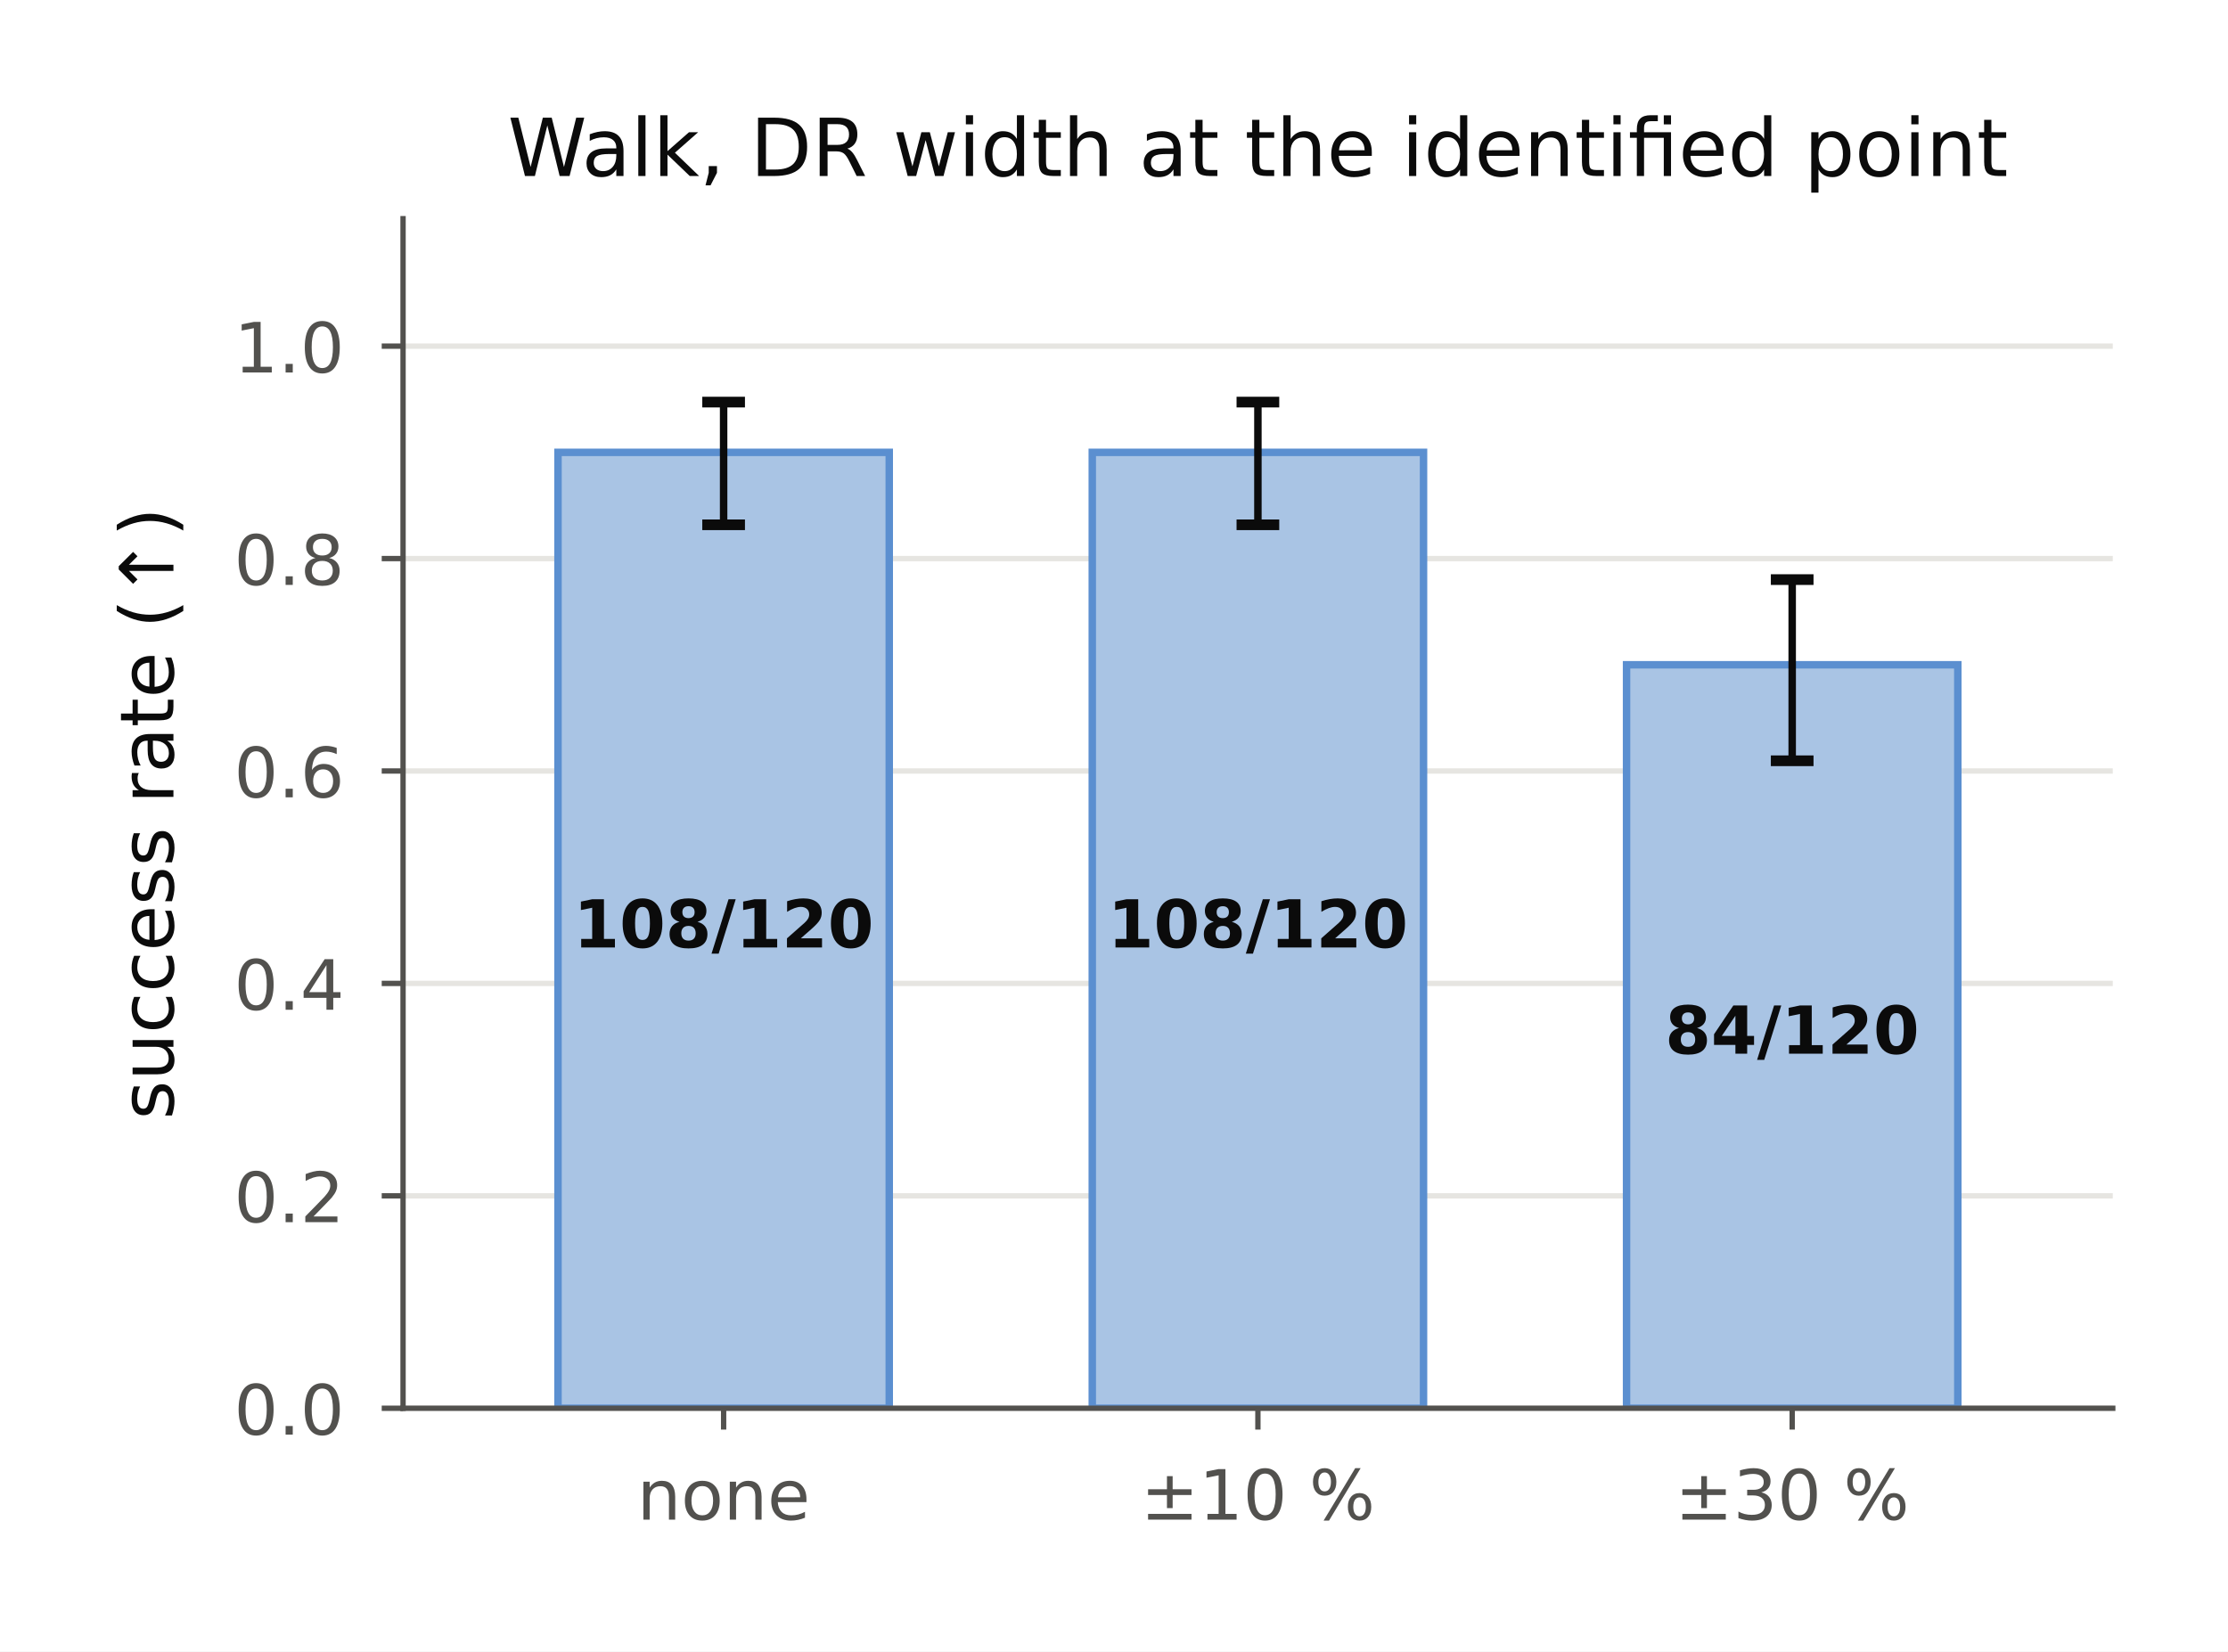
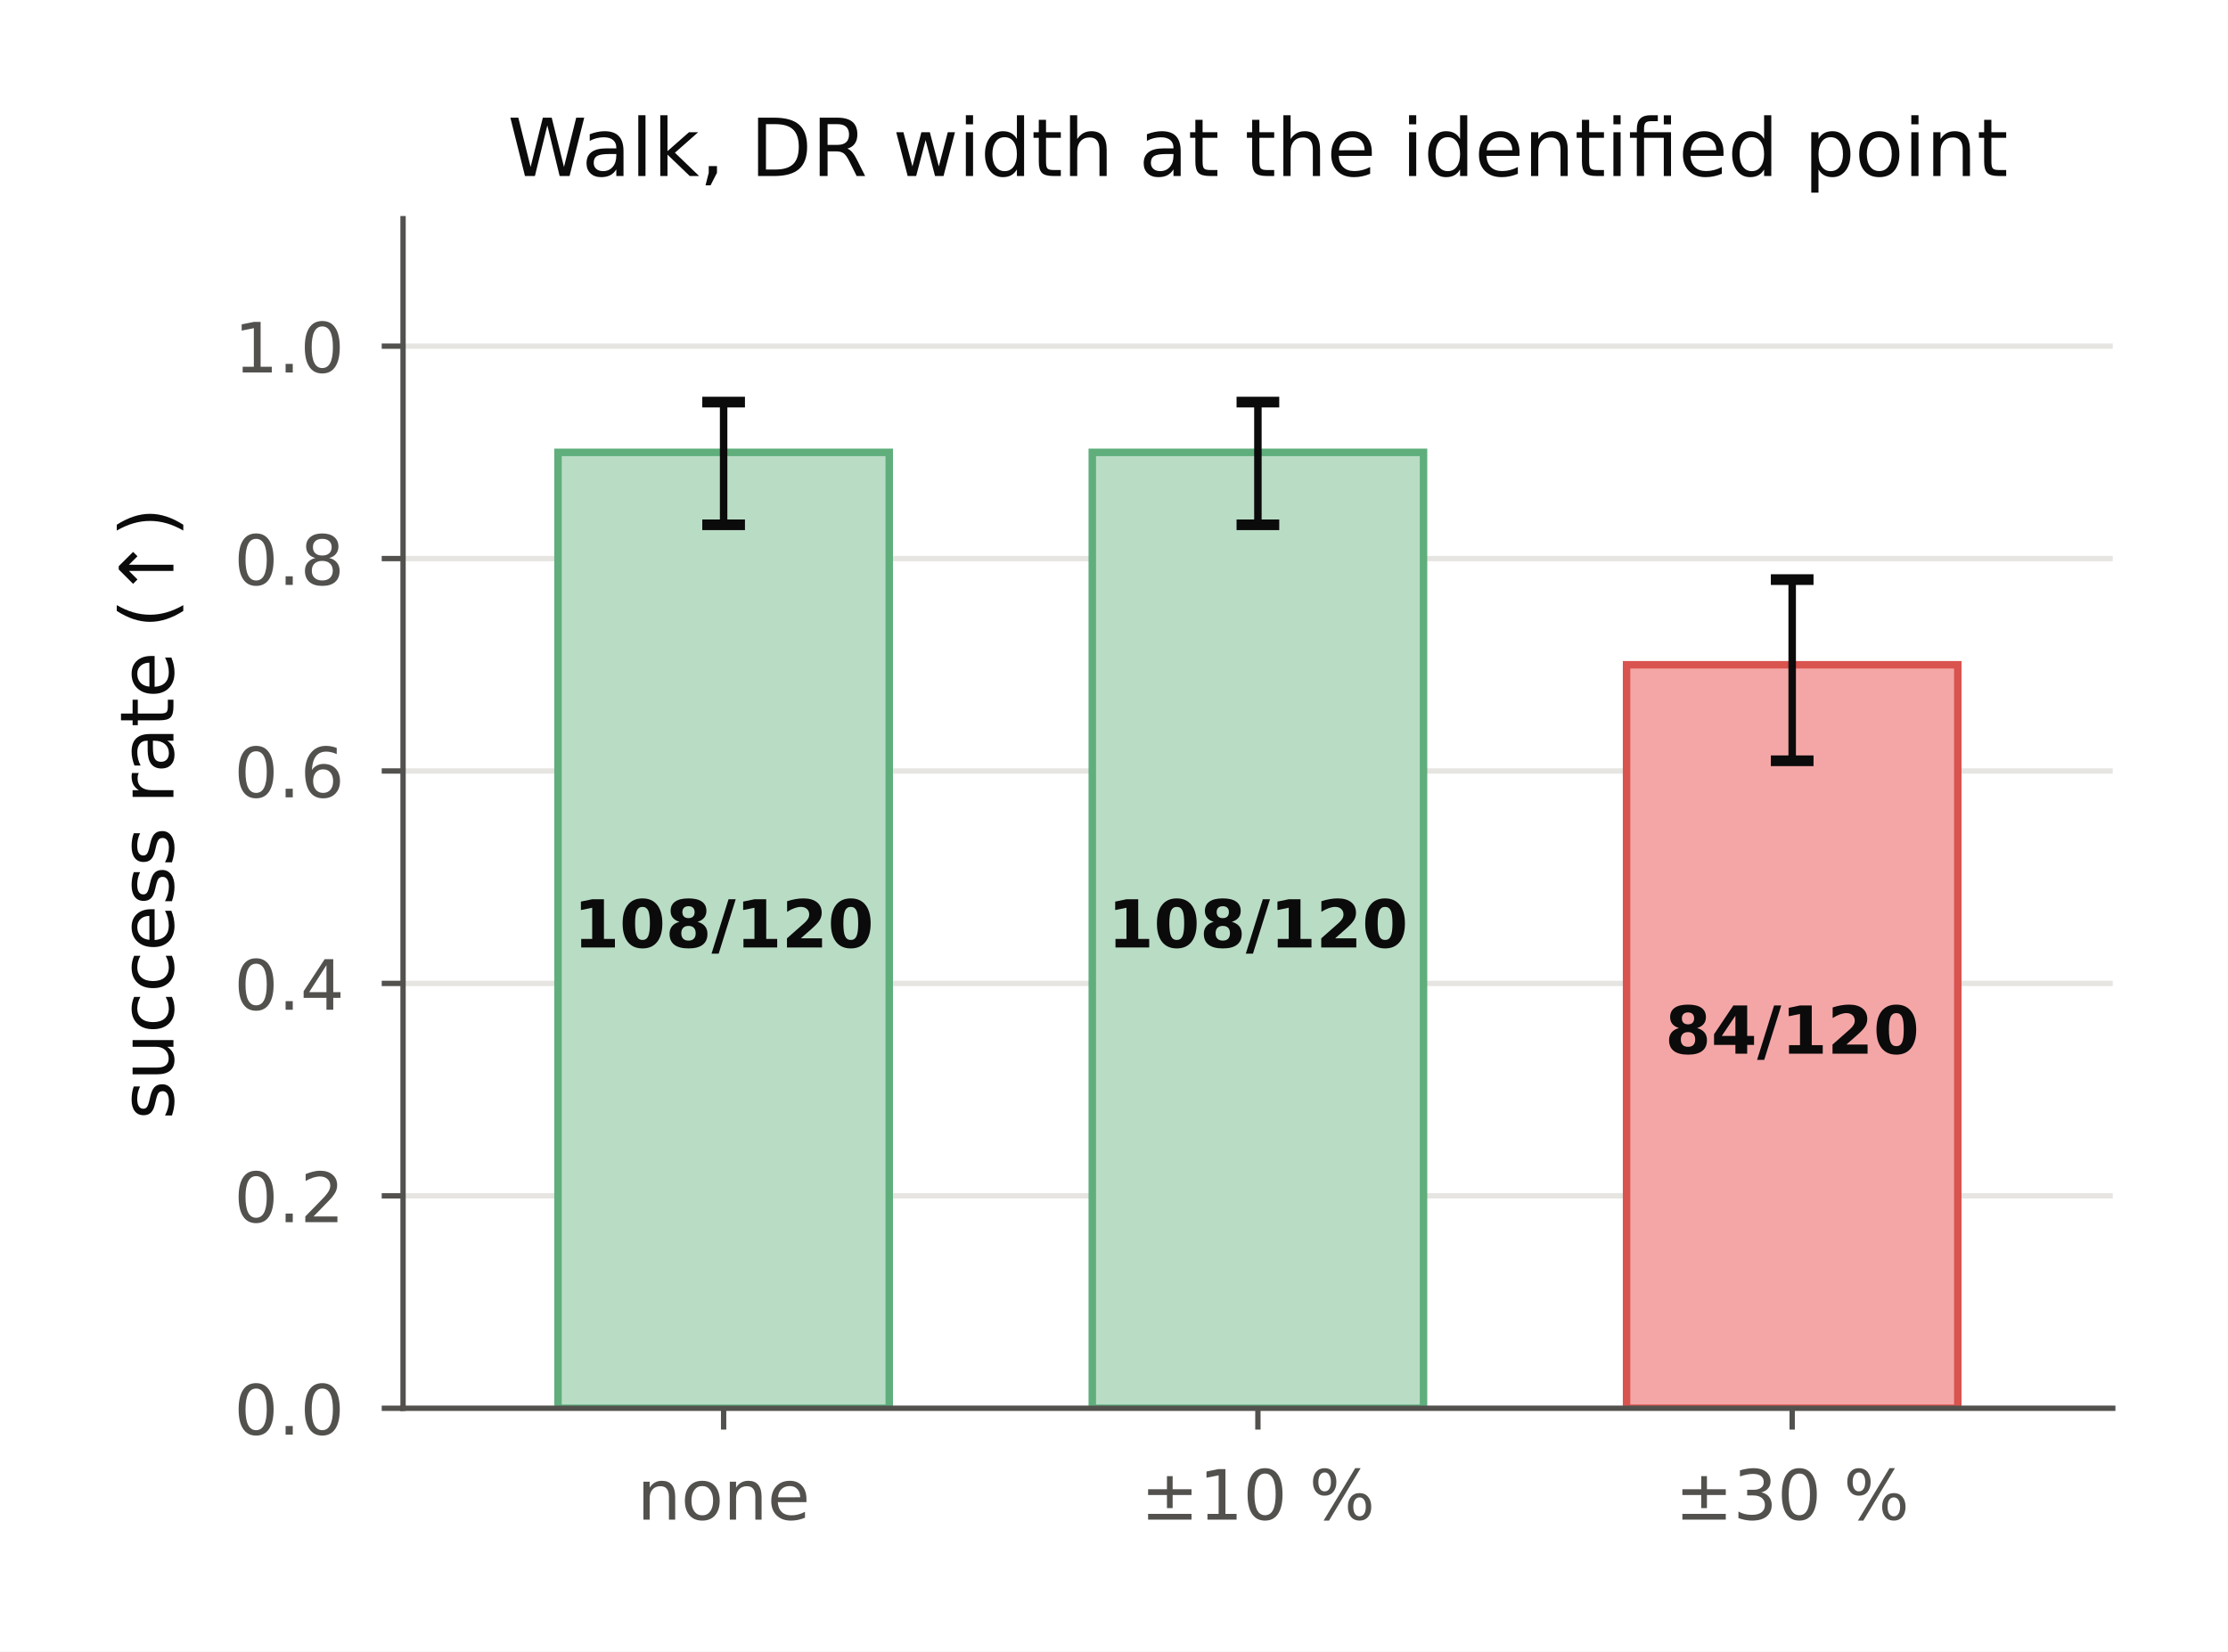
<svg xmlns="http://www.w3.org/2000/svg" xmlns:xlink="http://www.w3.org/1999/xlink" width="208.8pt" height="154.8pt" viewBox="0 0 208.8 154.8" version="1.1">
  <defs>
    <style type="text/css">*{stroke-linejoin: round; stroke-linecap: butt}</style>
  </defs>
  <g id="figure_1">
    <g id="patch_1">
      <path d="M 0 154.8  L 208.8 154.8  L 208.8 0  L 0 0  z " style="fill: #ffffff" />
    </g>
    <g id="axes_1">
      <g id="patch_2">
        <path d="M 37.773 132  L 198 132  L 198 20.498  L 37.773 20.498  z " style="fill: #ffffff" />
      </g>
      <g id="matplotlib.axis_1">
        <g id="xtick_1">
          <g id="line2d_1">
            <defs>
-               <path id="m9564682745" d="M 0 0  L 0 2  " style="stroke: #52514e; stroke-width: 0.5" />
+               <path id="m6ffa49fb2d" d="M 0 0  L 0 2  " style="stroke: #52514e; stroke-width: 0.5" />
            </defs>
            <g>
-               <use xlink:href="#m9564682745" x="67.815" y="132" style="fill: #52514e; stroke: #52514e; stroke-width: 0.5" />
+               <use xlink:href="#m6ffa49fb2d" x="67.815" y="132" style="fill: #52514e; stroke: #52514e; stroke-width: 0.5" />
            </g>
          </g>
          <g id="text_1">
            <g style="fill: #52514e" transform="translate(59.70761 142.4385) scale(0.065 -0.065)">
              <defs>
                <path id="DejaVuSans-51" d="M 3513 2113  L 3513 0  L 2938 0  L 2938 2094  Q 2938 2591 2744 2837  Q 2550 3084 2163 3084  Q 1697 3084 1428 2787  Q 1159 2491 1159 1978  L 1159 0  L 581 0  L 581 3500  L 1159 3500  L 1159 2956  Q 1366 3272 1645 3428  Q 1925 3584 2291 3584  Q 2894 3584 3203 3211  Q 3513 2838 3513 2113  z " transform="scale(0.015625)" />
                <path id="DejaVuSans-52" d="M 1959 3097  Q 1497 3097 1228 2736  Q 959 2375 959 1747  Q 959 1119 1226 758  Q 1494 397 1959 397  Q 2419 397 2687 759  Q 2956 1122 2956 1747  Q 2956 2369 2687 2733  Q 2419 3097 1959 3097  z M 1959 3584  Q 2709 3584 3137 3096  Q 3566 2609 3566 1747  Q 3566 888 3137 398  Q 2709 -91 1959 -91  Q 1206 -91 779 398  Q 353 888 353 1747  Q 353 2609 779 3096  Q 1206 3584 1959 3584  z " transform="scale(0.015625)" />
                <path id="DejaVuSans-48" d="M 3597 1894  L 3597 1613  L 953 1613  Q 991 1019 1311 708  Q 1631 397 2203 397  Q 2534 397 2845 478  Q 3156 559 3463 722  L 3463 178  Q 3153 47 2828 -22  Q 2503 -91 2169 -91  Q 1331 -91 842 396  Q 353 884 353 1716  Q 353 2575 817 3079  Q 1281 3584 2069 3584  Q 2775 3584 3186 3129  Q 3597 2675 3597 1894  z M 3022 2063  Q 3016 2534 2758 2815  Q 2500 3097 2075 3097  Q 1594 3097 1305 2825  Q 1016 2553 972 2059  L 3022 2063  z " transform="scale(0.015625)" />
              </defs>
              <use xlink:href="#DejaVuSans-51" />
              <use xlink:href="#DejaVuSans-52" transform="translate(63.375 0)" />
              <use xlink:href="#DejaVuSans-51" transform="translate(124.5625 0)" />
              <use xlink:href="#DejaVuSans-48" transform="translate(187.9375 0)" />
            </g>
          </g>
        </g>
        <g id="xtick_2">
          <g id="line2d_2">
            <g>
-               <use xlink:href="#m9564682745" x="117.886" y="132" style="fill: #52514e; stroke: #52514e; stroke-width: 0.5" />
+               <use xlink:href="#m6ffa49fb2d" x="117.886" y="132" style="fill: #52514e; stroke: #52514e; stroke-width: 0.5" />
            </g>
          </g>
          <g id="text_2">
            <g style="fill: #52514e" transform="translate(106.9064 142.4385) scale(0.065 -0.065)">
              <defs>
                <path id="DejaVuSans-73" d="M 2944 4013  L 2944 2803  L 4684 2803  L 4684 2272  L 2944 2272  L 2944 1063  L 2419 1063  L 2419 2272  L 678 2272  L 678 2803  L 2419 2803  L 2419 4013  L 2944 4013  z M 678 531  L 4684 531  L 4684 0  L 678 0  L 678 531  z " transform="scale(0.015625)" />
                <path id="DejaVuSans-14" d="M 794 531  L 1825 531  L 1825 4091  L 703 3866  L 703 4441  L 1819 4666  L 2450 4666  L 2450 531  L 3481 531  L 3481 0  L 794 0  L 794 531  z " transform="scale(0.015625)" />
                <path id="DejaVuSans-13" d="M 2034 4250  Q 1547 4250 1301 3770  Q 1056 3291 1056 2328  Q 1056 1369 1301 889  Q 1547 409 2034 409  Q 2525 409 2770 889  Q 3016 1369 3016 2328  Q 3016 3291 2770 3770  Q 2525 4250 2034 4250  z M 2034 4750  Q 2819 4750 3233 4129  Q 3647 3509 3647 2328  Q 3647 1150 3233 529  Q 2819 -91 2034 -91  Q 1250 -91 836 529  Q 422 1150 422 2328  Q 422 3509 836 4129  Q 1250 4750 2034 4750  z " transform="scale(0.015625)" />
                <path id="DejaVuSans-3" transform="scale(0.015625)" />
                <path id="DejaVuSans-8" d="M 4653 2053  Q 4381 2053 4226 1822  Q 4072 1591 4072 1178  Q 4072 772 4226 539  Q 4381 306 4653 306  Q 4919 306 5073 539  Q 5228 772 5228 1178  Q 5228 1588 5073 1820  Q 4919 2053 4653 2053  z M 4653 2450  Q 5147 2450 5437 2106  Q 5728 1763 5728 1178  Q 5728 594 5436 251  Q 5144 -91 4653 -91  Q 4153 -91 3862 251  Q 3572 594 3572 1178  Q 3572 1766 3864 2108  Q 4156 2450 4653 2450  z M 1428 4353  Q 1159 4353 1004 4120  Q 850 3888 850 3481  Q 850 3069 1003 2837  Q 1156 2606 1428 2606  Q 1700 2606 1854 2837  Q 2009 3069 2009 3481  Q 2009 3884 1853 4118  Q 1697 4353 1428 4353  z M 4250 4750  L 4750 4750  L 1831 -91  L 1331 -91  L 4250 4750  z M 1428 4750  Q 1922 4750 2215 4408  Q 2509 4066 2509 3481  Q 2509 2891 2217 2550  Q 1925 2209 1428 2209  Q 931 2209 642 2551  Q 353 2894 353 3481  Q 353 4063 643 4406  Q 934 4750 1428 4750  z " transform="scale(0.015625)" />
              </defs>
              <use xlink:href="#DejaVuSans-73" />
              <use xlink:href="#DejaVuSans-14" transform="translate(83.79688 0)" />
              <use xlink:href="#DejaVuSans-13" transform="translate(147.4219 0)" />
              <use xlink:href="#DejaVuSans-3" transform="translate(211.0469 0)" />
              <use xlink:href="#DejaVuSans-8" transform="translate(242.8281 0)" />
            </g>
          </g>
        </g>
        <g id="xtick_3">
          <g id="line2d_3">
            <g>
-               <use xlink:href="#m9564682745" x="167.957" y="132" style="fill: #52514e; stroke: #52514e; stroke-width: 0.5" />
+               <use xlink:href="#m6ffa49fb2d" x="167.957" y="132" style="fill: #52514e; stroke: #52514e; stroke-width: 0.5" />
            </g>
          </g>
          <g id="text_3">
            <g style="fill: #52514e" transform="translate(156.9775 142.4385) scale(0.065 -0.065)">
              <defs>
                <path id="DejaVuSans-16" d="M 2597 2516  Q 3050 2419 3304 2112  Q 3559 1806 3559 1356  Q 3559 666 3084 287  Q 2609 -91 1734 -91  Q 1441 -91 1130 -33  Q 819 25 488 141  L 488 750  Q 750 597 1062 519  Q 1375 441 1716 441  Q 2309 441 2620 675  Q 2931 909 2931 1356  Q 2931 1769 2642 2001  Q 2353 2234 1838 2234  L 1294 2234  L 1294 2753  L 1863 2753  Q 2328 2753 2575 2939  Q 2822 3125 2822 3475  Q 2822 3834 2567 4026  Q 2313 4219 1838 4219  Q 1578 4219 1281 4162  Q 984 4106 628 3988  L 628 4550  Q 988 4650 1302 4700  Q 1616 4750 1894 4750  Q 2613 4750 3031 4423  Q 3450 4097 3450 3541  Q 3450 3153 3228 2886  Q 3006 2619 2597 2516  z " transform="scale(0.015625)" />
              </defs>
              <use xlink:href="#DejaVuSans-73" />
              <use xlink:href="#DejaVuSans-16" transform="translate(83.79688 0)" />
              <use xlink:href="#DejaVuSans-13" transform="translate(147.4219 0)" />
              <use xlink:href="#DejaVuSans-3" transform="translate(211.0469 0)" />
              <use xlink:href="#DejaVuSans-8" transform="translate(242.8281 0)" />
            </g>
          </g>
        </g>
      </g>
      <g id="matplotlib.axis_2">
        <g id="ytick_1">
          <g id="line2d_4">
-             <path d="M 37.773 132  L 198 132  " clip-path="url(#pacc4dac1c2)" style="fill: none; stroke: #e6e5e1; stroke-width: 0.5; stroke-linecap: square" />
+             <path d="M 37.773 132  L 198 132  " clip-path="url(#pe41ef5c04d)" style="fill: none; stroke: #e6e5e1; stroke-width: 0.5; stroke-linecap: square" />
          </g>
          <g id="line2d_5">
            <defs>
-               <path id="m8ee71b113d" d="M 0 0  L -2 0  " style="stroke: #52514e; stroke-width: 0.5" />
+               <path id="mb502eb75ad" d="M 0 0  L -2 0  " style="stroke: #52514e; stroke-width: 0.5" />
            </defs>
            <g>
-               <use xlink:href="#m8ee71b113d" x="37.773" y="132" style="fill: #52514e; stroke: #52514e; stroke-width: 0.5" />
+               <use xlink:href="#mb502eb75ad" x="37.773" y="132" style="fill: #52514e; stroke: #52514e; stroke-width: 0.5" />
            </g>
          </g>
          <g id="text_4">
            <g style="fill: #52514e" transform="translate(21.9357 134.4692) scale(0.065 -0.065)">
              <defs>
                <path id="DejaVuSans-11" d="M 684 794  L 1344 794  L 1344 0  L 684 0  L 684 794  z " transform="scale(0.015625)" />
              </defs>
              <use xlink:href="#DejaVuSans-13" />
              <use xlink:href="#DejaVuSans-11" transform="translate(63.625 0)" />
              <use xlink:href="#DejaVuSans-13" transform="translate(95.40625 0)" />
            </g>
          </g>
        </g>
        <g id="ytick_2">
          <g id="line2d_6">
-             <path d="M 37.773 112.089  L 198 112.089  " clip-path="url(#pacc4dac1c2)" style="fill: none; stroke: #e6e5e1; stroke-width: 0.5; stroke-linecap: square" />
+             <path d="M 37.773 112.089  L 198 112.089  " clip-path="url(#pe41ef5c04d)" style="fill: none; stroke: #e6e5e1; stroke-width: 0.5; stroke-linecap: square" />
          </g>
          <g id="line2d_7">
            <g>
-               <use xlink:href="#m8ee71b113d" x="37.773" y="112.089" style="fill: #52514e; stroke: #52514e; stroke-width: 0.5" />
+               <use xlink:href="#mb502eb75ad" x="37.773" y="112.089" style="fill: #52514e; stroke: #52514e; stroke-width: 0.5" />
            </g>
          </g>
          <g id="text_5">
            <g style="fill: #52514e" transform="translate(21.9357 114.5582) scale(0.065 -0.065)">
              <defs>
                <path id="DejaVuSans-15" d="M 1228 531  L 3431 531  L 3431 0  L 469 0  L 469 531  Q 828 903 1448 1529  Q 2069 2156 2228 2338  Q 2531 2678 2651 2914  Q 2772 3150 2772 3378  Q 2772 3750 2511 3984  Q 2250 4219 1831 4219  Q 1534 4219 1204 4116  Q 875 4013 500 3803  L 500 4441  Q 881 4594 1212 4672  Q 1544 4750 1819 4750  Q 2544 4750 2975 4387  Q 3406 4025 3406 3419  Q 3406 3131 3298 2873  Q 3191 2616 2906 2266  Q 2828 2175 2409 1742  Q 1991 1309 1228 531  z " transform="scale(0.015625)" />
              </defs>
              <use xlink:href="#DejaVuSans-13" />
              <use xlink:href="#DejaVuSans-11" transform="translate(63.625 0)" />
              <use xlink:href="#DejaVuSans-15" transform="translate(95.40625 0)" />
            </g>
          </g>
        </g>
        <g id="ytick_3">
          <g id="line2d_8">
-             <path d="M 37.773 92.178  L 198 92.178  " clip-path="url(#pacc4dac1c2)" style="fill: none; stroke: #e6e5e1; stroke-width: 0.5; stroke-linecap: square" />
+             <path d="M 37.773 92.178  L 198 92.178  " clip-path="url(#pe41ef5c04d)" style="fill: none; stroke: #e6e5e1; stroke-width: 0.5; stroke-linecap: square" />
          </g>
          <g id="line2d_9">
            <g>
-               <use xlink:href="#m8ee71b113d" x="37.773" y="92.178" style="fill: #52514e; stroke: #52514e; stroke-width: 0.5" />
+               <use xlink:href="#mb502eb75ad" x="37.773" y="92.178" style="fill: #52514e; stroke: #52514e; stroke-width: 0.5" />
            </g>
          </g>
          <g id="text_6">
            <g style="fill: #52514e" transform="translate(21.9357 94.64718) scale(0.065 -0.065)">
              <defs>
                <path id="DejaVuSans-17" d="M 2419 4116  L 825 1625  L 2419 1625  L 2419 4116  z M 2253 4666  L 3047 4666  L 3047 1625  L 3713 1625  L 3713 1100  L 3047 1100  L 3047 0  L 2419 0  L 2419 1100  L 313 1100  L 313 1709  L 2253 4666  z " transform="scale(0.015625)" />
              </defs>
              <use xlink:href="#DejaVuSans-13" />
              <use xlink:href="#DejaVuSans-11" transform="translate(63.625 0)" />
              <use xlink:href="#DejaVuSans-17" transform="translate(95.40625 0)" />
            </g>
          </g>
        </g>
        <g id="ytick_4">
          <g id="line2d_10">
-             <path d="M 37.773 72.267  L 198 72.267  " clip-path="url(#pacc4dac1c2)" style="fill: none; stroke: #e6e5e1; stroke-width: 0.5; stroke-linecap: square" />
+             <path d="M 37.773 72.267  L 198 72.267  " clip-path="url(#pe41ef5c04d)" style="fill: none; stroke: #e6e5e1; stroke-width: 0.5; stroke-linecap: square" />
          </g>
          <g id="line2d_11">
            <g>
-               <use xlink:href="#m8ee71b113d" x="37.773" y="72.267" style="fill: #52514e; stroke: #52514e; stroke-width: 0.5" />
+               <use xlink:href="#mb502eb75ad" x="37.773" y="72.267" style="fill: #52514e; stroke: #52514e; stroke-width: 0.5" />
            </g>
          </g>
          <g id="text_7">
            <g style="fill: #52514e" transform="translate(21.9357 74.73615) scale(0.065 -0.065)">
              <defs>
                <path id="DejaVuSans-19" d="M 2113 2584  Q 1688 2584 1439 2293  Q 1191 2003 1191 1497  Q 1191 994 1439 701  Q 1688 409 2113 409  Q 2538 409 2786 701  Q 3034 994 3034 1497  Q 3034 2003 2786 2293  Q 2538 2584 2113 2584  z M 3366 4563  L 3366 3988  Q 3128 4100 2886 4159  Q 2644 4219 2406 4219  Q 1781 4219 1451 3797  Q 1122 3375 1075 2522  Q 1259 2794 1537 2939  Q 1816 3084 2150 3084  Q 2853 3084 3261 2657  Q 3669 2231 3669 1497  Q 3669 778 3244 343  Q 2819 -91 2113 -91  Q 1303 -91 875 529  Q 447 1150 447 2328  Q 447 3434 972 4092  Q 1497 4750 2381 4750  Q 2619 4750 2861 4703  Q 3103 4656 3366 4563  z " transform="scale(0.015625)" />
              </defs>
              <use xlink:href="#DejaVuSans-13" />
              <use xlink:href="#DejaVuSans-11" transform="translate(63.625 0)" />
              <use xlink:href="#DejaVuSans-19" transform="translate(95.40625 0)" />
            </g>
          </g>
        </g>
        <g id="ytick_5">
          <g id="line2d_12">
-             <path d="M 37.773 52.356  L 198 52.356  " clip-path="url(#pacc4dac1c2)" style="fill: none; stroke: #e6e5e1; stroke-width: 0.5; stroke-linecap: square" />
+             <path d="M 37.773 52.356  L 198 52.356  " clip-path="url(#pe41ef5c04d)" style="fill: none; stroke: #e6e5e1; stroke-width: 0.5; stroke-linecap: square" />
          </g>
          <g id="line2d_13">
            <g>
-               <use xlink:href="#m8ee71b113d" x="37.773" y="52.356" style="fill: #52514e; stroke: #52514e; stroke-width: 0.5" />
+               <use xlink:href="#mb502eb75ad" x="37.773" y="52.356" style="fill: #52514e; stroke: #52514e; stroke-width: 0.5" />
            </g>
          </g>
          <g id="text_8">
            <g style="fill: #52514e" transform="translate(21.9357 54.82513) scale(0.065 -0.065)">
              <defs>
                <path id="DejaVuSans-1b" d="M 2034 2216  Q 1584 2216 1326 1975  Q 1069 1734 1069 1313  Q 1069 891 1326 650  Q 1584 409 2034 409  Q 2484 409 2743 651  Q 3003 894 3003 1313  Q 3003 1734 2745 1975  Q 2488 2216 2034 2216  z M 1403 2484  Q 997 2584 770 2862  Q 544 3141 544 3541  Q 544 4100 942 4425  Q 1341 4750 2034 4750  Q 2731 4750 3128 4425  Q 3525 4100 3525 3541  Q 3525 3141 3298 2862  Q 3072 2584 2669 2484  Q 3125 2378 3379 2068  Q 3634 1759 3634 1313  Q 3634 634 3220 271  Q 2806 -91 2034 -91  Q 1263 -91 848 271  Q 434 634 434 1313  Q 434 1759 690 2068  Q 947 2378 1403 2484  z M 1172 3481  Q 1172 3119 1398 2916  Q 1625 2713 2034 2713  Q 2441 2713 2670 2916  Q 2900 3119 2900 3481  Q 2900 3844 2670 4047  Q 2441 4250 2034 4250  Q 1625 4250 1398 4047  Q 1172 3844 1172 3481  z " transform="scale(0.015625)" />
              </defs>
              <use xlink:href="#DejaVuSans-13" />
              <use xlink:href="#DejaVuSans-11" transform="translate(63.625 0)" />
              <use xlink:href="#DejaVuSans-1b" transform="translate(95.40625 0)" />
            </g>
          </g>
        </g>
        <g id="ytick_6">
          <g id="line2d_14">
-             <path d="M 37.773 32.445  L 198 32.445  " clip-path="url(#pacc4dac1c2)" style="fill: none; stroke: #e6e5e1; stroke-width: 0.5; stroke-linecap: square" />
+             <path d="M 37.773 32.445  L 198 32.445  " clip-path="url(#pe41ef5c04d)" style="fill: none; stroke: #e6e5e1; stroke-width: 0.5; stroke-linecap: square" />
          </g>
          <g id="line2d_15">
            <g>
-               <use xlink:href="#m8ee71b113d" x="37.773" y="32.445" style="fill: #52514e; stroke: #52514e; stroke-width: 0.5" />
+               <use xlink:href="#mb502eb75ad" x="37.773" y="32.445" style="fill: #52514e; stroke: #52514e; stroke-width: 0.5" />
            </g>
          </g>
          <g id="text_9">
            <g style="fill: #52514e" transform="translate(21.9357 34.9141) scale(0.065 -0.065)">
              <use xlink:href="#DejaVuSans-14" />
              <use xlink:href="#DejaVuSans-11" transform="translate(63.625 0)" />
              <use xlink:href="#DejaVuSans-13" transform="translate(95.40625 0)" />
            </g>
          </g>
        </g>
        <g id="text_10">
          <g style="fill: #0b0b0b" transform="translate(16.25406 104.9376) rotate(-90) scale(0.07 -0.07)">
            <defs>
              <path id="DejaVuSans-56" d="M 2834 3397  L 2834 2853  Q 2591 2978 2328 3040  Q 2066 3103 1784 3103  Q 1356 3103 1142 2972  Q 928 2841 928 2578  Q 928 2378 1081 2264  Q 1234 2150 1697 2047  L 1894 2003  Q 2506 1872 2764 1633  Q 3022 1394 3022 966  Q 3022 478 2636 193  Q 2250 -91 1575 -91  Q 1294 -91 989 -36  Q 684 19 347 128  L 347 722  Q 666 556 975 473  Q 1284 391 1588 391  Q 1994 391 2212 530  Q 2431 669 2431 922  Q 2431 1156 2273 1281  Q 2116 1406 1581 1522  L 1381 1569  Q 847 1681 609 1914  Q 372 2147 372 2553  Q 372 3047 722 3315  Q 1072 3584 1716 3584  Q 2034 3584 2315 3537  Q 2597 3491 2834 3397  z " transform="scale(0.015625)" />
              <path id="DejaVuSans-58" d="M 544 1381  L 544 3500  L 1119 3500  L 1119 1403  Q 1119 906 1312 657  Q 1506 409 1894 409  Q 2359 409 2629 706  Q 2900 1003 2900 1516  L 2900 3500  L 3475 3500  L 3475 0  L 2900 0  L 2900 538  Q 2691 219 2414 64  Q 2138 -91 1772 -91  Q 1169 -91 856 284  Q 544 659 544 1381  z M 1991 3584  L 1991 3584  z " transform="scale(0.015625)" />
              <path id="DejaVuSans-46" d="M 3122 3366  L 3122 2828  Q 2878 2963 2633 3030  Q 2388 3097 2138 3097  Q 1578 3097 1268 2742  Q 959 2388 959 1747  Q 959 1106 1268 751  Q 1578 397 2138 397  Q 2388 397 2633 464  Q 2878 531 3122 666  L 3122 134  Q 2881 22 2623 -34  Q 2366 -91 2075 -91  Q 1284 -91 818 406  Q 353 903 353 1747  Q 353 2603 823 3093  Q 1294 3584 2113 3584  Q 2378 3584 2631 3529  Q 2884 3475 3122 3366  z " transform="scale(0.015625)" />
              <path id="DejaVuSans-55" d="M 2631 2963  Q 2534 3019 2420 3045  Q 2306 3072 2169 3072  Q 1681 3072 1420 2755  Q 1159 2438 1159 1844  L 1159 0  L 581 0  L 581 3500  L 1159 3500  L 1159 2956  Q 1341 3275 1631 3429  Q 1922 3584 2338 3584  Q 2397 3584 2469 3576  Q 2541 3569 2628 3553  L 2631 2963  z " transform="scale(0.015625)" />
              <path id="DejaVuSans-44" d="M 2194 1759  Q 1497 1759 1228 1600  Q 959 1441 959 1056  Q 959 750 1161 570  Q 1363 391 1709 391  Q 2188 391 2477 730  Q 2766 1069 2766 1631  L 2766 1759  L 2194 1759  z M 3341 1997  L 3341 0  L 2766 0  L 2766 531  Q 2569 213 2275 61  Q 1981 -91 1556 -91  Q 1019 -91 701 211  Q 384 513 384 1019  Q 384 1609 779 1909  Q 1175 2209 1959 2209  L 2766 2209  L 2766 2266  Q 2766 2663 2505 2880  Q 2244 3097 1772 3097  Q 1472 3097 1187 3025  Q 903 2953 641 2809  L 641 3341  Q 956 3463 1253 3523  Q 1550 3584 1831 3584  Q 2591 3584 2966 3190  Q 3341 2797 3341 1997  z " transform="scale(0.015625)" />
              <path id="DejaVuSans-57" d="M 1172 4494  L 1172 3500  L 2356 3500  L 2356 3053  L 1172 3053  L 1172 1153  Q 1172 725 1289 603  Q 1406 481 1766 481  L 2356 481  L 2356 0  L 1766 0  Q 1100 0 847 248  Q 594 497 594 1153  L 594 3053  L 172 3053  L 172 3500  L 594 3500  L 594 4494  L 1172 4494  z " transform="scale(0.015625)" />
              <path id="DejaVuSans-b" d="M 1984 4856  Q 1566 4138 1362 3434  Q 1159 2731 1159 2009  Q 1159 1288 1364 580  Q 1569 -128 1984 -844  L 1484 -844  Q 1016 -109 783 600  Q 550 1309 550 2009  Q 550 2706 781 3412  Q 1013 4119 1484 4856  L 1984 4856  z " transform="scale(0.015625)" />
              <path id="DejaVuSans-c1b" d="M 2541 4688  L 2822 4688  L 4047 3456  L 3672 3081  L 2947 3813  L 2947 0  L 2416 0  L 2416 3813  L 1684 3081  L 1309 3456  L 2541 4688  z " transform="scale(0.015625)" />
              <path id="DejaVuSans-c" d="M 513 4856  L 1013 4856  Q 1481 4119 1714 3412  Q 1947 2706 1947 2009  Q 1947 1309 1714 600  Q 1481 -109 1013 -844  L 513 -844  Q 928 -128 1133 580  Q 1338 1288 1338 2009  Q 1338 2731 1133 3434  Q 928 4138 513 4856  z " transform="scale(0.015625)" />
            </defs>
            <use xlink:href="#DejaVuSans-56" />
            <use xlink:href="#DejaVuSans-58" transform="translate(52.09375 0)" />
            <use xlink:href="#DejaVuSans-46" transform="translate(115.4688 0)" />
            <use xlink:href="#DejaVuSans-46" transform="translate(170.4531 0)" />
            <use xlink:href="#DejaVuSans-48" transform="translate(225.4375 0)" />
            <use xlink:href="#DejaVuSans-56" transform="translate(286.9688 0)" />
            <use xlink:href="#DejaVuSans-56" transform="translate(339.0625 0)" />
            <use xlink:href="#DejaVuSans-3" transform="translate(391.1562 0)" />
            <use xlink:href="#DejaVuSans-55" transform="translate(422.9375 0)" />
            <use xlink:href="#DejaVuSans-44" transform="translate(464.0469 0)" />
            <use xlink:href="#DejaVuSans-57" transform="translate(525.3281 0)" />
            <use xlink:href="#DejaVuSans-48" transform="translate(564.5312 0)" />
            <use xlink:href="#DejaVuSans-3" transform="translate(626.0625 0)" />
            <use xlink:href="#DejaVuSans-b" transform="translate(657.8438 0)" />
            <use xlink:href="#DejaVuSans-c1b" transform="translate(696.8594 0)" />
            <use xlink:href="#DejaVuSans-c" transform="translate(780.6562 0)" />
          </g>
        </g>
      </g>
      <g id="patch_3">
-         <path d="M 52.293 132  L 83.337 132  L 83.337 42.4  L 52.293 42.4  z " clip-path="url(#pacc4dac1c2)" style="fill: #a9c4e4; stroke: #5b8fd0; stroke-width: 0.7; stroke-linejoin: miter" />
+         <path d="M 52.293 132  L 83.337 132  L 83.337 42.4  L 52.293 42.4  z " clip-path="url(#pe41ef5c04d)" style="fill: #b9dcc5; stroke: #5fae7c; stroke-width: 0.7; stroke-linejoin: miter" />
      </g>
      <g id="patch_4">
-         <path d="M 102.364 132  L 133.408 132  L 133.408 42.4  L 102.364 42.4  z " clip-path="url(#pacc4dac1c2)" style="fill: #a9c4e4; stroke: #5b8fd0; stroke-width: 0.7; stroke-linejoin: miter" />
+         <path d="M 102.364 132  L 133.408 132  L 133.408 42.4  L 102.364 42.4  z " clip-path="url(#pe41ef5c04d)" style="fill: #b9dcc5; stroke: #5fae7c; stroke-width: 0.7; stroke-linejoin: miter" />
      </g>
      <g id="patch_5">
-         <path d="M 152.435 132  L 183.479 132  L 183.479 62.311  L 152.435 62.311  z " clip-path="url(#pacc4dac1c2)" style="fill: #a9c4e4; stroke: #5b8fd0; stroke-width: 0.7; stroke-linejoin: miter" />
+         <path d="M 152.435 132  L 183.479 132  L 183.479 62.311  L 152.435 62.311  z " clip-path="url(#pe41ef5c04d)" style="fill: #f4a6a6; stroke: #d9534f; stroke-width: 0.7; stroke-linejoin: miter" />
      </g>
      <g id="patch_6">
        <path d="M 37.773 132  L 37.773 20.498  " style="fill: none; stroke: #52514e; stroke-width: 0.5; stroke-linejoin: miter; stroke-linecap: square" />
      </g>
      <g id="patch_7">
        <path d="M 37.773 132  L 198 132  " style="fill: none; stroke: #52514e; stroke-width: 0.5; stroke-linejoin: miter; stroke-linecap: square" />
      </g>
      <g id="LineCollection_1">
-         <path d="M 67.815 49.19  L 67.815 37.691  " clip-path="url(#pacc4dac1c2)" style="fill: none; stroke: #0b0b0b; stroke-width: 0.7" />
+         <path d="M 67.815 49.19  L 67.815 37.691  " clip-path="url(#pe41ef5c04d)" style="fill: none; stroke: #0b0b0b; stroke-width: 0.7" />
      </g>
      <g id="line2d_16">
        <defs>
-           <path id="m4bfe30bdf5" d="M 2 0  L -2 -0  " style="stroke: #0b0b0b" />
+           <path id="m18389ce300" d="M 2 0  L -2 -0  " style="stroke: #0b0b0b" />
        </defs>
-         <g clip-path="url(#pacc4dac1c2)">
-           <use xlink:href="#m4bfe30bdf5" x="67.815" y="49.19" style="fill: #0b0b0b; stroke: #0b0b0b" />
+         <g clip-path="url(#pe41ef5c04d)">
+           <use xlink:href="#m18389ce300" x="67.815" y="49.19" style="fill: #0b0b0b; stroke: #0b0b0b" />
        </g>
      </g>
      <g id="line2d_17">
-         <g clip-path="url(#pacc4dac1c2)">
-           <use xlink:href="#m4bfe30bdf5" x="67.815" y="37.691" style="fill: #0b0b0b; stroke: #0b0b0b" />
+         <g clip-path="url(#pe41ef5c04d)">
+           <use xlink:href="#m18389ce300" x="67.815" y="37.691" style="fill: #0b0b0b; stroke: #0b0b0b" />
        </g>
      </g>
      <g id="LineCollection_2">
-         <path d="M 117.886 49.19  L 117.886 37.691  " clip-path="url(#pacc4dac1c2)" style="fill: none; stroke: #0b0b0b; stroke-width: 0.7" />
+         <path d="M 117.886 49.19  L 117.886 37.691  " clip-path="url(#pe41ef5c04d)" style="fill: none; stroke: #0b0b0b; stroke-width: 0.7" />
      </g>
      <g id="line2d_18">
-         <g clip-path="url(#pacc4dac1c2)">
-           <use xlink:href="#m4bfe30bdf5" x="117.886" y="49.19" style="fill: #0b0b0b; stroke: #0b0b0b" />
+         <g clip-path="url(#pe41ef5c04d)">
+           <use xlink:href="#m18389ce300" x="117.886" y="49.19" style="fill: #0b0b0b; stroke: #0b0b0b" />
        </g>
      </g>
      <g id="line2d_19">
-         <g clip-path="url(#pacc4dac1c2)">
-           <use xlink:href="#m4bfe30bdf5" x="117.886" y="37.691" style="fill: #0b0b0b; stroke: #0b0b0b" />
+         <g clip-path="url(#pe41ef5c04d)">
+           <use xlink:href="#m18389ce300" x="117.886" y="37.691" style="fill: #0b0b0b; stroke: #0b0b0b" />
        </g>
      </g>
      <g id="LineCollection_3">
-         <path d="M 167.957 71.311  L 167.957 54.327  " clip-path="url(#pacc4dac1c2)" style="fill: none; stroke: #0b0b0b; stroke-width: 0.7" />
+         <path d="M 167.957 71.311  L 167.957 54.327  " clip-path="url(#pe41ef5c04d)" style="fill: none; stroke: #0b0b0b; stroke-width: 0.7" />
      </g>
      <g id="line2d_20">
-         <g clip-path="url(#pacc4dac1c2)">
-           <use xlink:href="#m4bfe30bdf5" x="167.957" y="71.311" style="fill: #0b0b0b; stroke: #0b0b0b" />
+         <g clip-path="url(#pe41ef5c04d)">
+           <use xlink:href="#m18389ce300" x="167.957" y="71.311" style="fill: #0b0b0b; stroke: #0b0b0b" />
        </g>
      </g>
      <g id="line2d_21">
-         <g clip-path="url(#pacc4dac1c2)">
-           <use xlink:href="#m4bfe30bdf5" x="167.957" y="54.327" style="fill: #0b0b0b; stroke: #0b0b0b" />
+         <g clip-path="url(#pe41ef5c04d)">
+           <use xlink:href="#m18389ce300" x="167.957" y="54.327" style="fill: #0b0b0b; stroke: #0b0b0b" />
        </g>
      </g>
      <g id="text_11">
        <g style="fill: #0b0b0b" transform="translate(53.74134 88.81073) scale(0.062 -0.062)">
          <defs>
            <path id="DejaVuSans-Bold-14" d="M 750 831  L 1813 831  L 1813 3847  L 722 3622  L 722 4441  L 1806 4666  L 2950 4666  L 2950 831  L 4013 831  L 4013 0  L 750 0  L 750 831  z " transform="scale(0.015625)" />
            <path id="DejaVuSans-Bold-13" d="M 2944 2338  Q 2944 3213 2780 3570  Q 2616 3928 2228 3928  Q 1841 3928 1675 3570  Q 1509 3213 1509 2338  Q 1509 1453 1675 1090  Q 1841 728 2228 728  Q 2613 728 2778 1090  Q 2944 1453 2944 2338  z M 4147 2328  Q 4147 1169 3647 539  Q 3147 -91 2228 -91  Q 1306 -91 806 539  Q 306 1169 306 2328  Q 306 3491 806 4120  Q 1306 4750 2228 4750  Q 3147 4750 3647 4120  Q 4147 3491 4147 2328  z " transform="scale(0.015625)" />
            <path id="DejaVuSans-Bold-1b" d="M 2228 2088  Q 1891 2088 1709 1903  Q 1528 1719 1528 1375  Q 1528 1031 1709 848  Q 1891 666 2228 666  Q 2563 666 2741 848  Q 2919 1031 2919 1375  Q 2919 1722 2741 1905  Q 2563 2088 2228 2088  z M 1350 2484  Q 925 2613 709 2878  Q 494 3144 494 3541  Q 494 4131 934 4440  Q 1375 4750 2228 4750  Q 3075 4750 3515 4442  Q 3956 4134 3956 3541  Q 3956 3144 3739 2878  Q 3522 2613 3097 2484  Q 3572 2353 3814 2058  Q 4056 1763 4056 1313  Q 4056 619 3595 264  Q 3134 -91 2228 -91  Q 1319 -91 855 264  Q 391 619 391 1313  Q 391 1763 633 2058  Q 875 2353 1350 2484  z M 1631 3419  Q 1631 3141 1786 2991  Q 1941 2841 2228 2841  Q 2509 2841 2662 2991  Q 2816 3141 2816 3419  Q 2816 3697 2662 3845  Q 2509 3994 2228 3994  Q 1941 3994 1786 3844  Q 1631 3694 1631 3419  z " transform="scale(0.015625)" />
            <path id="DejaVuSans-Bold-12" d="M 1644 4666  L 2338 4666  L 691 -594  L 0 -594  L 1644 4666  z " transform="scale(0.015625)" />
            <path id="DejaVuSans-Bold-15" d="M 1844 884  L 3897 884  L 3897 0  L 506 0  L 506 884  L 2209 2388  Q 2438 2594 2547 2791  Q 2656 2988 2656 3200  Q 2656 3528 2436 3728  Q 2216 3928 1850 3928  Q 1569 3928 1234 3808  Q 900 3688 519 3450  L 519 4475  Q 925 4609 1322 4679  Q 1719 4750 2100 4750  Q 2938 4750 3402 4381  Q 3866 4013 3866 3353  Q 3866 2972 3669 2642  Q 3472 2313 2841 1759  L 1844 884  z " transform="scale(0.015625)" />
          </defs>
          <use xlink:href="#DejaVuSans-Bold-14" />
          <use xlink:href="#DejaVuSans-Bold-13" transform="translate(69.57812 0)" />
          <use xlink:href="#DejaVuSans-Bold-1b" transform="translate(139.1562 0)" />
          <use xlink:href="#DejaVuSans-Bold-12" transform="translate(208.7344 0)" />
          <use xlink:href="#DejaVuSans-Bold-14" transform="translate(245.2656 0)" />
          <use xlink:href="#DejaVuSans-Bold-15" transform="translate(314.8438 0)" />
          <use xlink:href="#DejaVuSans-Bold-13" transform="translate(384.4219 0)" />
        </g>
      </g>
      <g id="text_12">
        <g style="fill: #0b0b0b" transform="translate(103.8124 88.81073) scale(0.062 -0.062)">
          <use xlink:href="#DejaVuSans-Bold-14" />
          <use xlink:href="#DejaVuSans-Bold-13" transform="translate(69.57812 0)" />
          <use xlink:href="#DejaVuSans-Bold-1b" transform="translate(139.1562 0)" />
          <use xlink:href="#DejaVuSans-Bold-12" transform="translate(208.7344 0)" />
          <use xlink:href="#DejaVuSans-Bold-14" transform="translate(245.2656 0)" />
          <use xlink:href="#DejaVuSans-Bold-15" transform="translate(314.8438 0)" />
          <use xlink:href="#DejaVuSans-Bold-13" transform="translate(384.4219 0)" />
        </g>
      </g>
      <g id="text_13">
        <g style="fill: #0b0b0b" transform="translate(156.0403 98.76625) scale(0.062 -0.062)">
          <defs>
            <path id="DejaVuSans-Bold-17" d="M 2356 3675  L 1038 1722  L 2356 1722  L 2356 3675  z M 2156 4666  L 3494 4666  L 3494 1722  L 4159 1722  L 4159 850  L 3494 850  L 3494 0  L 2356 0  L 2356 850  L 288 850  L 288 1881  L 2156 4666  z " transform="scale(0.015625)" />
          </defs>
          <use xlink:href="#DejaVuSans-Bold-1b" />
          <use xlink:href="#DejaVuSans-Bold-17" transform="translate(69.57812 0)" />
          <use xlink:href="#DejaVuSans-Bold-12" transform="translate(139.1562 0)" />
          <use xlink:href="#DejaVuSans-Bold-14" transform="translate(175.6875 0)" />
          <use xlink:href="#DejaVuSans-Bold-15" transform="translate(245.2656 0)" />
          <use xlink:href="#DejaVuSans-Bold-13" transform="translate(314.8438 0)" />
        </g>
      </g>
      <g id="text_14">
        <g style="fill: #0b0b0b" transform="translate(47.58089 16.49824) scale(0.075 -0.075)">
          <defs>
            <path id="DejaVuSans-3a" d="M 213 4666  L 850 4666  L 1831 722  L 2809 4666  L 3519 4666  L 4500 722  L 5478 4666  L 6119 4666  L 4947 0  L 4153 0  L 3169 4050  L 2175 0  L 1381 0  L 213 4666  z " transform="scale(0.015625)" />
            <path id="DejaVuSans-4f" d="M 603 4863  L 1178 4863  L 1178 0  L 603 0  L 603 4863  z " transform="scale(0.015625)" />
            <path id="DejaVuSans-4e" d="M 581 4863  L 1159 4863  L 1159 1991  L 2875 3500  L 3609 3500  L 1753 1863  L 3688 0  L 2938 0  L 1159 1709  L 1159 0  L 581 0  L 581 4863  z " transform="scale(0.015625)" />
            <path id="DejaVuSans-f" d="M 750 794  L 1409 794  L 1409 256  L 897 -744  L 494 -744  L 750 256  L 750 794  z " transform="scale(0.015625)" />
            <path id="DejaVuSans-27" d="M 1259 4147  L 1259 519  L 2022 519  Q 2988 519 3436 956  Q 3884 1394 3884 2338  Q 3884 3275 3436 3711  Q 2988 4147 2022 4147  L 1259 4147  z M 628 4666  L 1925 4666  Q 3281 4666 3915 4102  Q 4550 3538 4550 2338  Q 4550 1131 3912 565  Q 3275 0 1925 0  L 628 0  L 628 4666  z " transform="scale(0.015625)" />
            <path id="DejaVuSans-35" d="M 2841 2188  Q 3044 2119 3236 1894  Q 3428 1669 3622 1275  L 4263 0  L 3584 0  L 2988 1197  Q 2756 1666 2539 1819  Q 2322 1972 1947 1972  L 1259 1972  L 1259 0  L 628 0  L 628 4666  L 2053 4666  Q 2853 4666 3247 4331  Q 3641 3997 3641 3322  Q 3641 2881 3436 2590  Q 3231 2300 2841 2188  z M 1259 4147  L 1259 2491  L 2053 2491  Q 2509 2491 2742 2702  Q 2975 2913 2975 3322  Q 2975 3731 2742 3939  Q 2509 4147 2053 4147  L 1259 4147  z " transform="scale(0.015625)" />
            <path id="DejaVuSans-5a" d="M 269 3500  L 844 3500  L 1563 769  L 2278 3500  L 2956 3500  L 3675 769  L 4391 3500  L 4966 3500  L 4050 0  L 3372 0  L 2619 2869  L 1863 0  L 1184 0  L 269 3500  z " transform="scale(0.015625)" />
            <path id="DejaVuSans-4c" d="M 603 3500  L 1178 3500  L 1178 0  L 603 0  L 603 3500  z M 603 4863  L 1178 4863  L 1178 4134  L 603 4134  L 603 4863  z " transform="scale(0.015625)" />
            <path id="DejaVuSans-47" d="M 2906 2969  L 2906 4863  L 3481 4863  L 3481 0  L 2906 0  L 2906 525  Q 2725 213 2448 61  Q 2172 -91 1784 -91  Q 1150 -91 751 415  Q 353 922 353 1747  Q 353 2572 751 3078  Q 1150 3584 1784 3584  Q 2172 3584 2448 3432  Q 2725 3281 2906 2969  z M 947 1747  Q 947 1113 1208 752  Q 1469 391 1925 391  Q 2381 391 2643 752  Q 2906 1113 2906 1747  Q 2906 2381 2643 2742  Q 2381 3103 1925 3103  Q 1469 3103 1208 2742  Q 947 2381 947 1747  z " transform="scale(0.015625)" />
            <path id="DejaVuSans-4b" d="M 3513 2113  L 3513 0  L 2938 0  L 2938 2094  Q 2938 2591 2744 2837  Q 2550 3084 2163 3084  Q 1697 3084 1428 2787  Q 1159 2491 1159 1978  L 1159 0  L 581 0  L 581 4863  L 1159 4863  L 1159 2956  Q 1366 3272 1645 3428  Q 1925 3584 2291 3584  Q 2894 3584 3203 3211  Q 3513 2838 3513 2113  z " transform="scale(0.015625)" />
            <path id="DejaVuSans-13af" d="M 3431 3500  L 3431 0  L 2853 0  L 2853 3053  L 1275 3053  L 1275 0  L 697 0  L 697 3053  L 147 3053  L 147 3500  L 697 3500  L 697 3744  Q 697 4316 967 4589  Q 1238 4863 1797 4863  L 2375 4863  L 2375 4384  L 1825 4384  Q 1516 4384 1395 4259  Q 1275 4134 1275 3809  L 1275 3500  L 3431 3500  z M 2853 4856  L 3431 4856  L 3431 4128  L 2853 4128  L 2853 4856  z " transform="scale(0.015625)" />
            <path id="DejaVuSans-53" d="M 1159 525  L 1159 -1331  L 581 -1331  L 581 3500  L 1159 3500  L 1159 2969  Q 1341 3281 1617 3432  Q 1894 3584 2278 3584  Q 2916 3584 3314 3078  Q 3713 2572 3713 1747  Q 3713 922 3314 415  Q 2916 -91 2278 -91  Q 1894 -91 1617 61  Q 1341 213 1159 525  z M 3116 1747  Q 3116 2381 2855 2742  Q 2594 3103 2138 3103  Q 1681 3103 1420 2742  Q 1159 2381 1159 1747  Q 1159 1113 1420 752  Q 1681 391 2138 391  Q 2594 391 2855 752  Q 3116 1113 3116 1747  z " transform="scale(0.015625)" />
          </defs>
          <use xlink:href="#DejaVuSans-3a" />
          <use xlink:href="#DejaVuSans-44" transform="translate(92.48438 0)" />
          <use xlink:href="#DejaVuSans-4f" transform="translate(153.7656 0)" />
          <use xlink:href="#DejaVuSans-4e" transform="translate(181.5469 0)" />
          <use xlink:href="#DejaVuSans-f" transform="translate(239.4531 0)" />
          <use xlink:href="#DejaVuSans-3" transform="translate(271.2344 0)" />
          <use xlink:href="#DejaVuSans-27" transform="translate(303.0156 0)" />
          <use xlink:href="#DejaVuSans-35" transform="translate(380.0156 0)" />
          <use xlink:href="#DejaVuSans-3" transform="translate(449.5 0)" />
          <use xlink:href="#DejaVuSans-5a" transform="translate(481.2812 0)" />
          <use xlink:href="#DejaVuSans-4c" transform="translate(563.0625 0)" />
          <use xlink:href="#DejaVuSans-47" transform="translate(590.8438 0)" />
          <use xlink:href="#DejaVuSans-57" transform="translate(654.3281 0)" />
          <use xlink:href="#DejaVuSans-4b" transform="translate(693.5312 0)" />
          <use xlink:href="#DejaVuSans-3" transform="translate(756.9062 0)" />
          <use xlink:href="#DejaVuSans-44" transform="translate(788.6875 0)" />
          <use xlink:href="#DejaVuSans-57" transform="translate(849.9688 0)" />
          <use xlink:href="#DejaVuSans-3" transform="translate(889.1719 0)" />
          <use xlink:href="#DejaVuSans-57" transform="translate(920.9531 0)" />
          <use xlink:href="#DejaVuSans-4b" transform="translate(960.1562 0)" />
          <use xlink:href="#DejaVuSans-48" transform="translate(1023.531 0)" />
          <use xlink:href="#DejaVuSans-3" transform="translate(1085.062 0)" />
          <use xlink:href="#DejaVuSans-4c" transform="translate(1116.844 0)" />
          <use xlink:href="#DejaVuSans-47" transform="translate(1144.625 0)" />
          <use xlink:href="#DejaVuSans-48" transform="translate(1208.109 0)" />
          <use xlink:href="#DejaVuSans-51" transform="translate(1269.641 0)" />
          <use xlink:href="#DejaVuSans-57" transform="translate(1333.016 0)" />
          <use xlink:href="#DejaVuSans-4c" transform="translate(1372.219 0)" />
          <use xlink:href="#DejaVuSans-13af" transform="translate(1400 0)" />
          <use xlink:href="#DejaVuSans-48" transform="translate(1462.984 0)" />
          <use xlink:href="#DejaVuSans-47" transform="translate(1524.516 0)" />
          <use xlink:href="#DejaVuSans-3" transform="translate(1588 0)" />
          <use xlink:href="#DejaVuSans-53" transform="translate(1619.781 0)" />
          <use xlink:href="#DejaVuSans-52" transform="translate(1683.266 0)" />
          <use xlink:href="#DejaVuSans-4c" transform="translate(1744.453 0)" />
          <use xlink:href="#DejaVuSans-51" transform="translate(1772.234 0)" />
          <use xlink:href="#DejaVuSans-57" transform="translate(1835.609 0)" />
        </g>
      </g>
      <g id="line2d_22" />
      <g id="line2d_23" />
      <g id="line2d_24" />
    </g>
  </g>
  <defs>
-     <clipPath id="pacc4dac1c2">
+     <clipPath id="pe41ef5c04d">
      <rect x="37.773" y="20.498" width="160.227" height="111.502" />
    </clipPath>
  </defs>
</svg>
